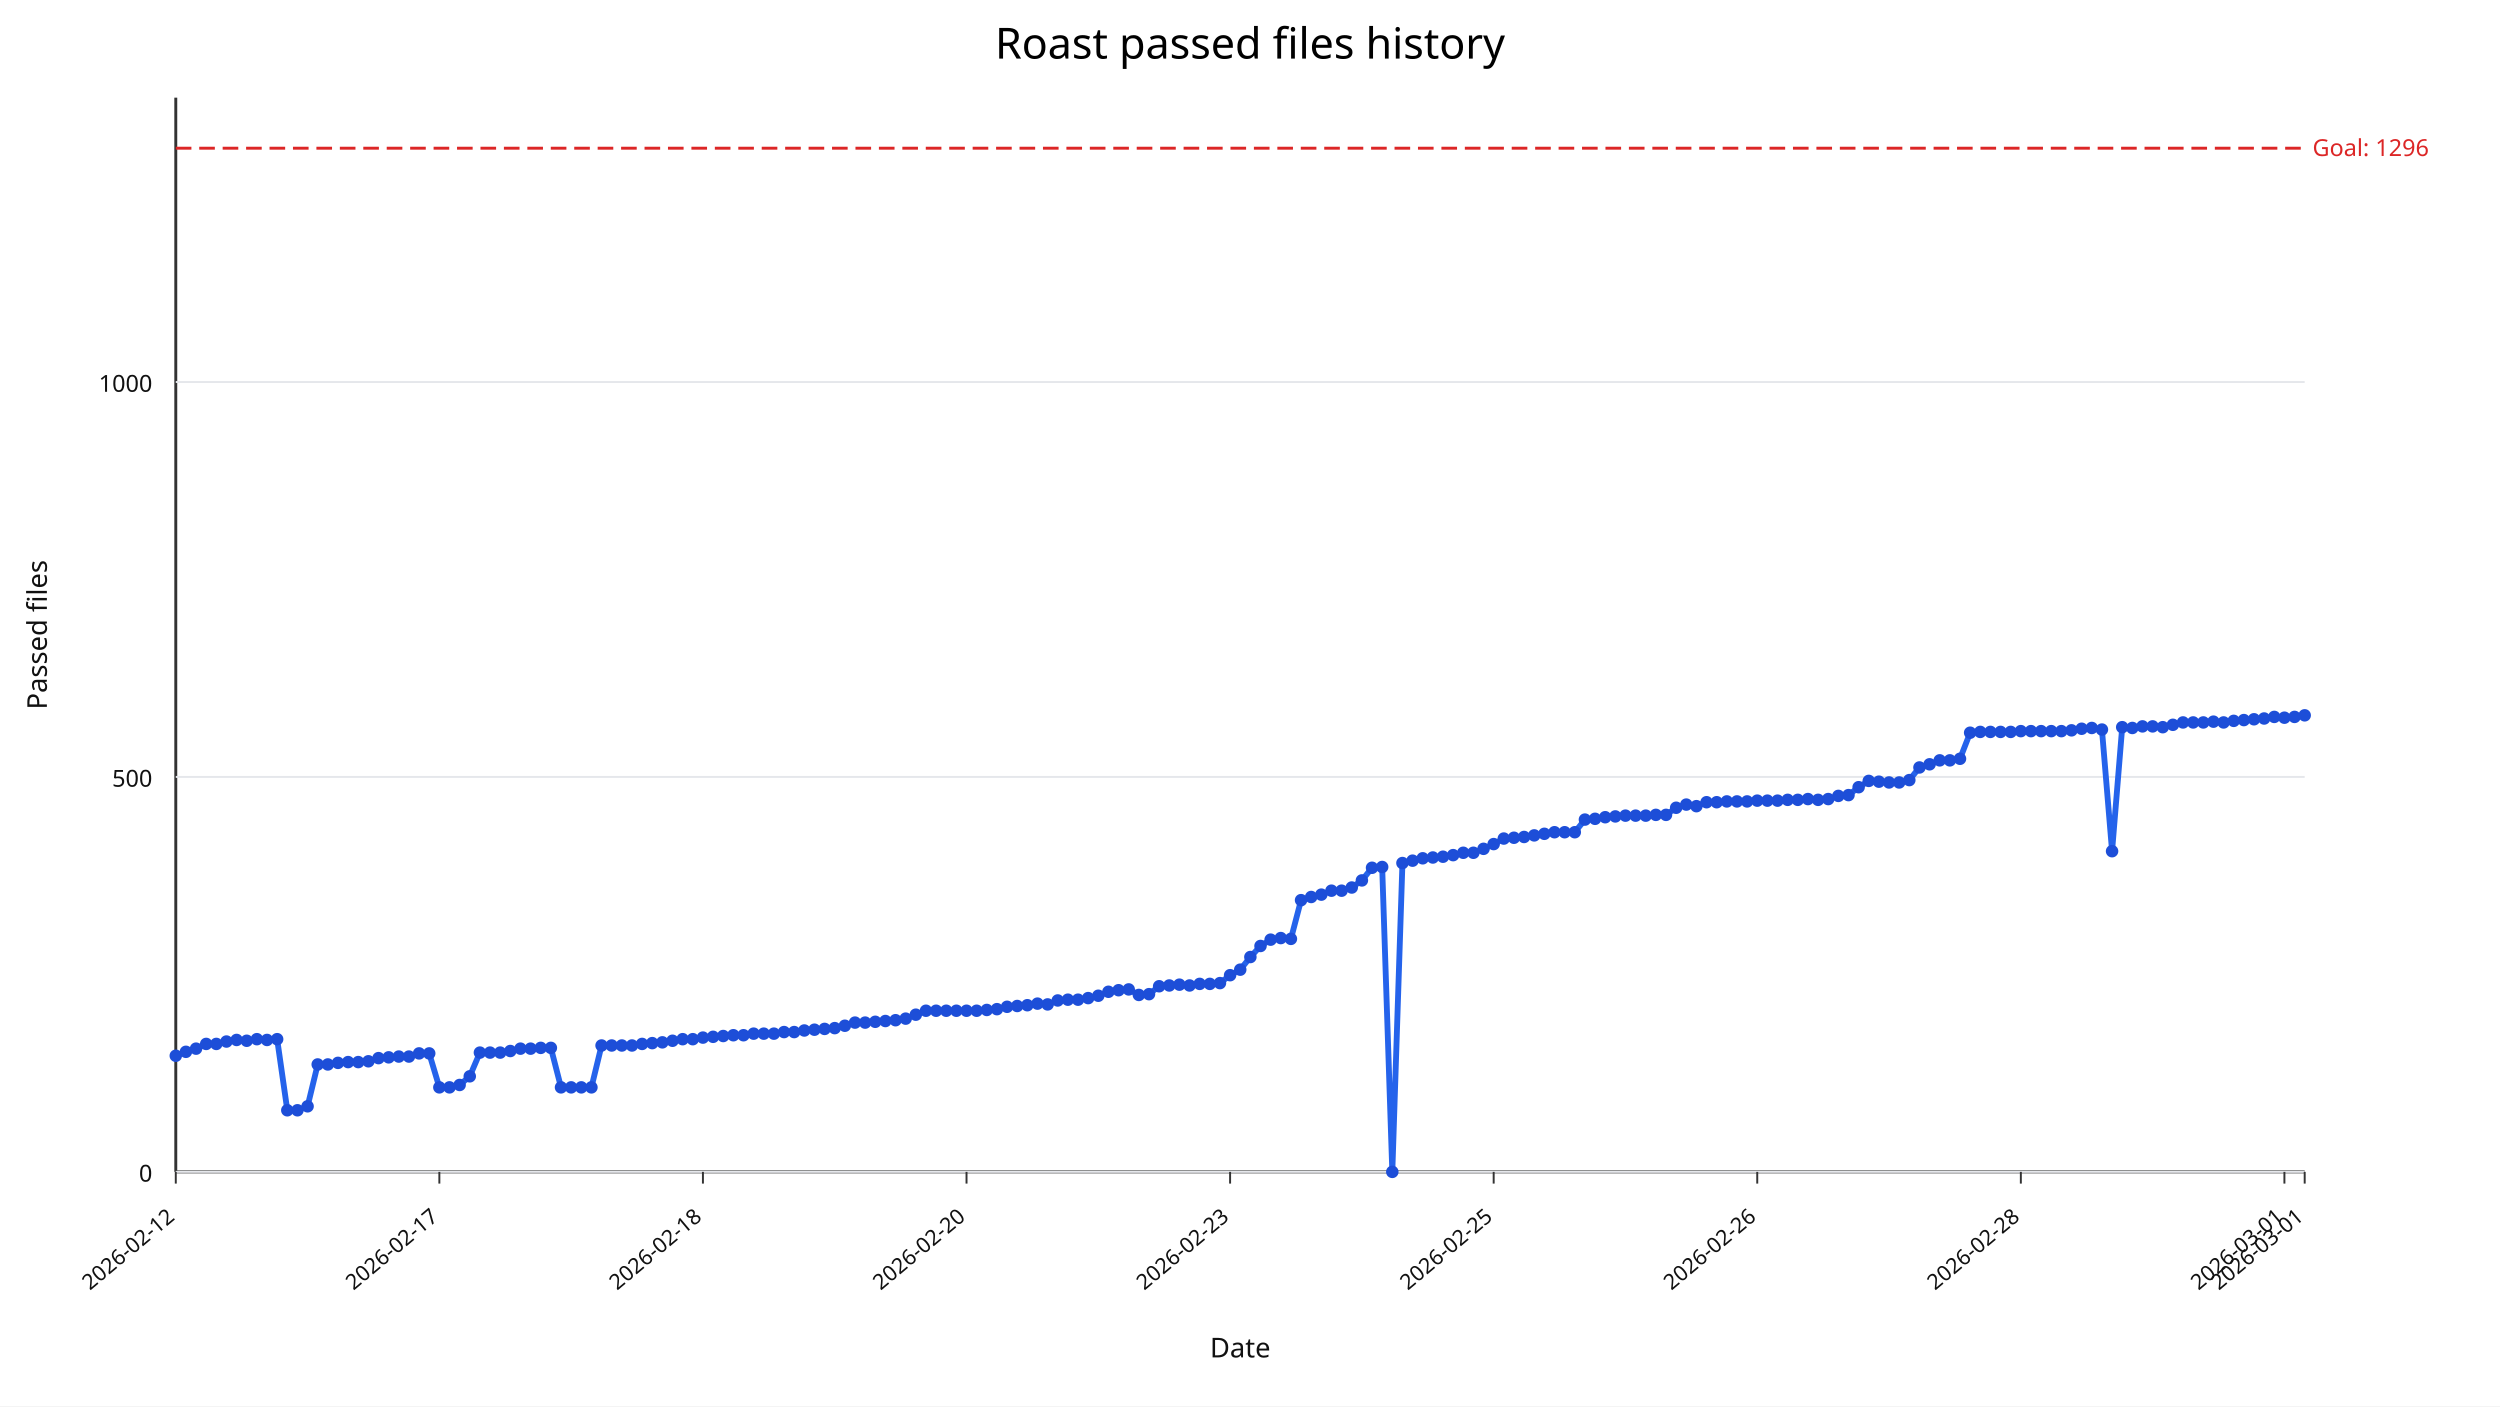
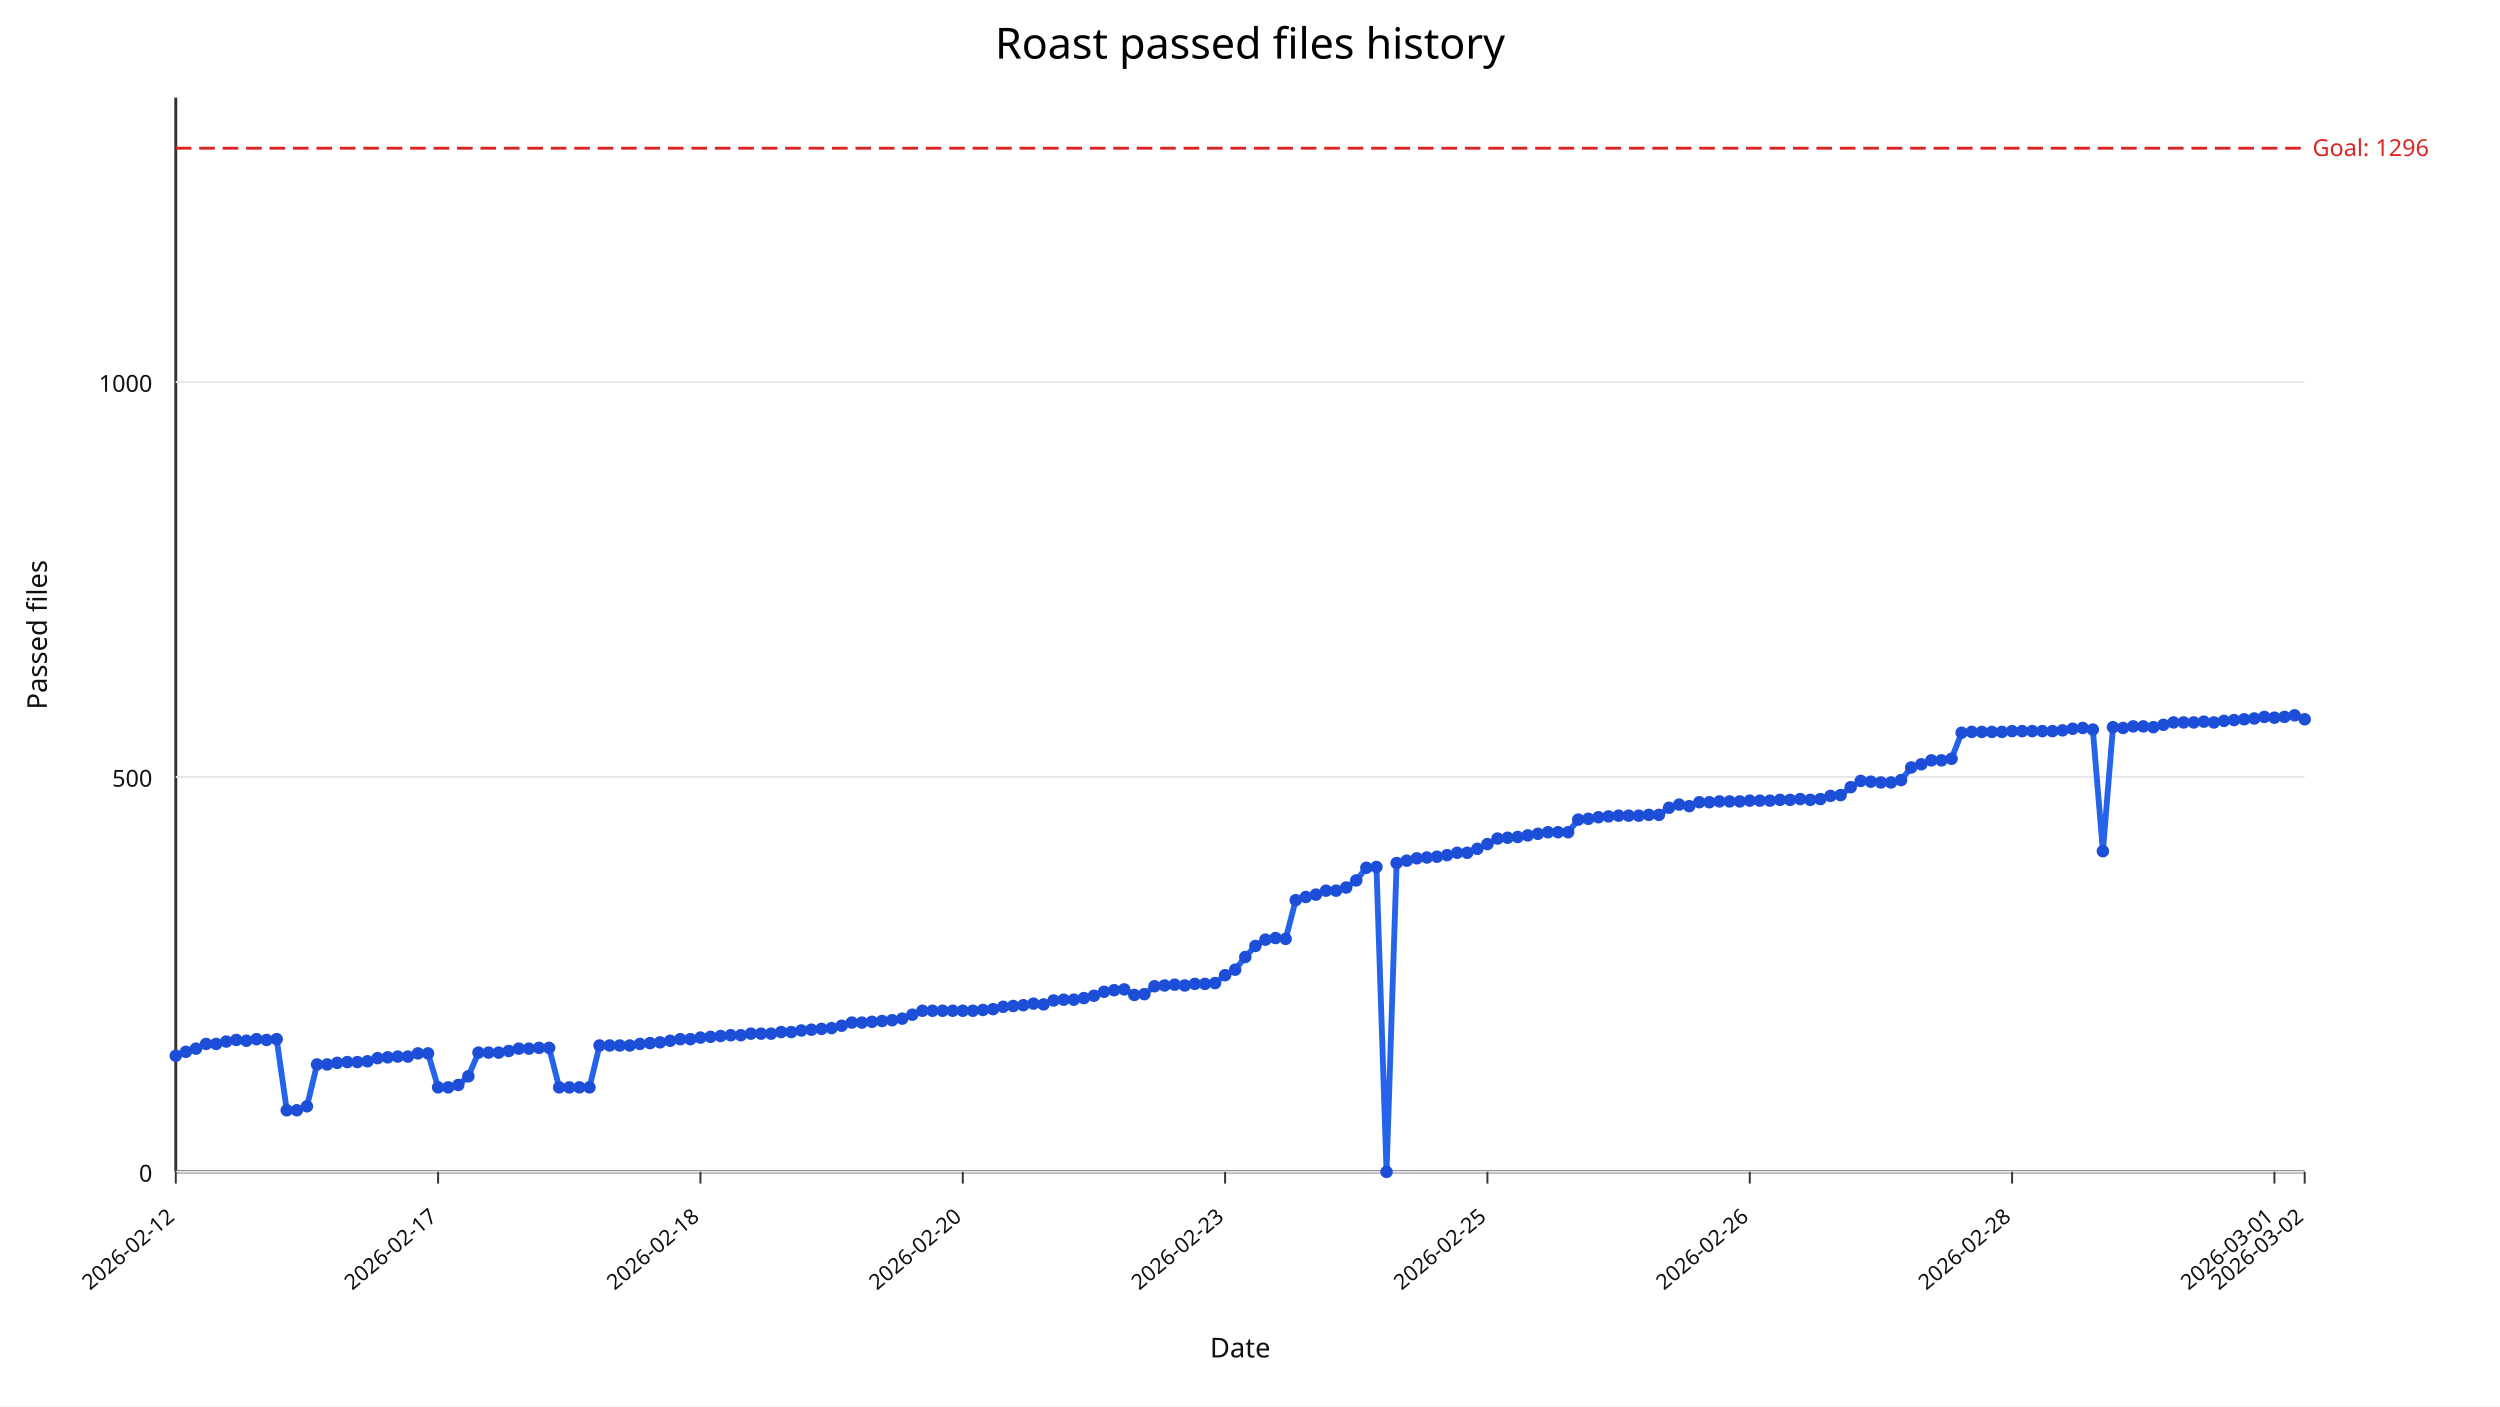
<svg xmlns="http://www.w3.org/2000/svg" width="1280" height="720" viewBox="0 0 1280 720">
  <rect width="100%" height="100%" fill="#ffffff" />
  <text x="640" y="30" text-anchor="middle" font-size="22" font-family="sans-serif">Roast passed files history</text>
  <line x1="90" y1="600" x2="1180" y2="600" stroke="#333" stroke-width="1.5" />
  <line x1="90" y1="50" x2="90" y2="600" stroke="#333" stroke-width="1.5" />
  <line x1="90" y1="600.00" x2="1180" y2="600.00" stroke="#e5e7eb" stroke-width="1" />
  <text x="78" y="605.00" text-anchor="end" font-size="12" fill="#111" font-family="sans-serif">0</text>
  <line x1="90" y1="397.79" x2="1180" y2="397.79" stroke="#e5e7eb" stroke-width="1" />
  <text x="78" y="402.79" text-anchor="end" font-size="12" fill="#111" font-family="sans-serif">500</text>
  <line x1="90" y1="195.59" x2="1180" y2="195.59" stroke="#e5e7eb" stroke-width="1" />
  <text x="78" y="200.59" text-anchor="end" font-size="12" fill="#111" font-family="sans-serif">1000</text>
  <line x1="90.00" y1="600" x2="90.00" y2="606" stroke="#333" stroke-width="1" />
  <text x="90.00" y="624" text-anchor="end" font-size="11" fill="#111" transform="rotate(-40 90.00,624)" font-family="sans-serif">2026-02-12</text>
-   <line x1="224.95" y1="600" x2="224.95" y2="606" stroke="#333" stroke-width="1" />
-   <text x="224.95" y="624" text-anchor="end" font-size="11" fill="#111" transform="rotate(-40 224.95,624)" font-family="sans-serif">2026-02-17</text>
-   <line x1="359.90" y1="600" x2="359.90" y2="606" stroke="#333" stroke-width="1" />
-   <text x="359.90" y="624" text-anchor="end" font-size="11" fill="#111" transform="rotate(-40 359.90,624)" font-family="sans-serif">2026-02-18</text>
-   <line x1="494.86" y1="600" x2="494.86" y2="606" stroke="#333" stroke-width="1" />
-   <text x="494.86" y="624" text-anchor="end" font-size="11" fill="#111" transform="rotate(-40 494.86,624)" font-family="sans-serif">2026-02-20</text>
-   <line x1="629.81" y1="600" x2="629.81" y2="606" stroke="#333" stroke-width="1" />
-   <text x="629.81" y="624" text-anchor="end" font-size="11" fill="#111" transform="rotate(-40 629.81,624)" font-family="sans-serif">2026-02-23</text>
-   <line x1="764.76" y1="600" x2="764.76" y2="606" stroke="#333" stroke-width="1" />
-   <text x="764.76" y="624" text-anchor="end" font-size="11" fill="#111" transform="rotate(-40 764.76,624)" font-family="sans-serif">2026-02-25</text>
-   <line x1="899.71" y1="600" x2="899.71" y2="606" stroke="#333" stroke-width="1" />
-   <text x="899.71" y="624" text-anchor="end" font-size="11" fill="#111" transform="rotate(-40 899.71,624)" font-family="sans-serif">2026-02-26</text>
-   <line x1="1034.67" y1="600" x2="1034.67" y2="606" stroke="#333" stroke-width="1" />
-   <text x="1034.67" y="624" text-anchor="end" font-size="11" fill="#111" transform="rotate(-40 1034.67,624)" font-family="sans-serif">2026-02-28</text>
-   <line x1="1169.62" y1="600" x2="1169.62" y2="606" stroke="#333" stroke-width="1" />
-   <text x="1169.62" y="624" text-anchor="end" font-size="11" fill="#111" transform="rotate(-40 1169.62,624)" font-family="sans-serif">2026-03-01</text>
+   <line x1="224.31" y1="600" x2="224.31" y2="606" stroke="#333" stroke-width="1" />
+   <text x="224.31" y="624" text-anchor="end" font-size="11" fill="#111" transform="rotate(-40 224.31,624)" font-family="sans-serif">2026-02-17</text>
+   <line x1="358.63" y1="600" x2="358.63" y2="606" stroke="#333" stroke-width="1" />
+   <text x="358.63" y="624" text-anchor="end" font-size="11" fill="#111" transform="rotate(-40 358.63,624)" font-family="sans-serif">2026-02-18</text>
+   <line x1="492.94" y1="600" x2="492.94" y2="606" stroke="#333" stroke-width="1" />
+   <text x="492.94" y="624" text-anchor="end" font-size="11" fill="#111" transform="rotate(-40 492.94,624)" font-family="sans-serif">2026-02-20</text>
+   <line x1="627.25" y1="600" x2="627.25" y2="606" stroke="#333" stroke-width="1" />
+   <text x="627.25" y="624" text-anchor="end" font-size="11" fill="#111" transform="rotate(-40 627.25,624)" font-family="sans-serif">2026-02-23</text>
+   <line x1="761.56" y1="600" x2="761.56" y2="606" stroke="#333" stroke-width="1" />
+   <text x="761.56" y="624" text-anchor="end" font-size="11" fill="#111" transform="rotate(-40 761.56,624)" font-family="sans-serif">2026-02-25</text>
+   <line x1="895.88" y1="600" x2="895.88" y2="606" stroke="#333" stroke-width="1" />
+   <text x="895.88" y="624" text-anchor="end" font-size="11" fill="#111" transform="rotate(-40 895.88,624)" font-family="sans-serif">2026-02-26</text>
+   <line x1="1030.19" y1="600" x2="1030.19" y2="606" stroke="#333" stroke-width="1" />
+   <text x="1030.19" y="624" text-anchor="end" font-size="11" fill="#111" transform="rotate(-40 1030.19,624)" font-family="sans-serif">2026-02-28</text>
+   <line x1="1164.50" y1="600" x2="1164.50" y2="606" stroke="#333" stroke-width="1" />
+   <text x="1164.50" y="624" text-anchor="end" font-size="11" fill="#111" transform="rotate(-40 1164.50,624)" font-family="sans-serif">2026-03-01</text>
  <line x1="1180.00" y1="600" x2="1180.00" y2="606" stroke="#333" stroke-width="1" />
-   <text x="1180.00" y="624" text-anchor="end" font-size="11" fill="#111" transform="rotate(-40 1180.00,624)" font-family="sans-serif">2026-03-01</text>
+   <text x="1180.00" y="624" text-anchor="end" font-size="11" fill="#111" transform="rotate(-40 1180.00,624)" font-family="sans-serif">2026-03-02</text>
  <line x1="90" y1="75.88" x2="1180" y2="75.88" stroke="#dc2626" stroke-width="1.5" stroke-dasharray="8,4" />
  <text x="1184" y="79.88" font-size="12" fill="#dc2626" font-family="sans-serif">Goal: 1296</text>
-   <polyline fill="none" stroke="#2563eb" stroke-width="3" points="90.00,540.55 95.19,538.53 100.38,536.91 105.57,534.49 110.76,534.49 115.95,533.27 121.14,532.46 126.33,532.87 131.52,532.06 136.71,532.46 141.90,532.06 147.10,568.46 152.29,568.46 157.48,566.43 162.67,545.00 167.86,545.00 173.05,544.19 178.24,543.79 183.43,543.79 188.62,543.38 193.81,541.76 199.00,541.36 204.19,540.96 209.38,540.96 214.57,539.34 219.76,539.34 224.95,556.73 230.14,556.73 235.33,555.51 240.52,551.07 245.71,538.93 250.90,538.93 256.10,538.93 261.29,538.12 266.48,536.91 271.67,536.91 276.86,536.51 282.05,536.51 287.24,556.73 292.43,556.73 297.62,556.73 302.81,556.73 308.00,535.29 313.19,535.29 318.38,535.29 323.57,535.29 328.76,534.49 333.95,534.08 339.14,533.68 344.33,532.87 349.52,532.06 354.71,532.06 359.90,531.25 365.10,530.85 370.29,530.44 375.48,530.04 380.67,530.04 385.86,529.23 391.05,529.23 396.24,529.23 401.43,528.42 406.62,528.42 411.81,527.61 417.00,527.21 422.19,526.80 427.38,526.40 432.57,525.18 437.76,523.57 442.95,523.57 448.14,523.16 453.33,522.76 458.52,522.35 463.71,521.54 468.90,519.52 474.10,517.50 479.29,517.50 484.48,517.50 489.67,517.50 494.86,517.50 500.05,517.50 505.24,517.10 510.43,516.69 515.62,515.48 520.81,515.07 526.00,514.67 531.19,513.86 536.38,514.26 541.57,512.24 546.76,511.84 551.95,511.84 557.14,511.03 562.33,509.82 567.52,507.79 572.71,506.99 577.90,506.58 583.10,509.41 588.29,509.01 593.48,504.96 598.67,504.56 603.86,504.15 609.05,504.56 614.24,503.75 619.43,503.75 624.62,503.35 629.81,499.30 635.00,496.47 640.19,490.00 645.38,484.34 650.57,481.10 655.76,480.29 660.95,480.70 666.14,460.88 671.33,459.26 676.52,458.05 681.71,456.03 686.90,456.03 692.10,454.41 697.29,450.77 702.48,444.30 707.67,443.90 712.86,600.00 718.05,441.88 723.24,440.66 728.43,439.45 733.62,439.04 738.81,438.64 744.00,437.83 749.19,436.62 754.38,436.62 759.57,434.60 764.76,432.17 769.95,429.34 775.14,428.93 780.33,428.53 785.52,427.72 790.71,426.91 795.90,426.10 801.10,426.10 806.29,426.10 811.48,419.63 816.67,419.23 821.86,418.42 827.05,418.01 832.24,417.61 837.43,417.61 842.62,417.61 847.81,417.21 853.00,417.21 858.19,413.57 863.38,411.95 868.57,412.76 873.76,410.74 878.95,410.74 884.14,410.33 889.33,410.33 894.52,410.33 899.71,409.93 904.90,409.93 910.10,409.93 915.29,409.52 920.48,409.52 925.67,409.12 930.86,409.52 936.05,409.12 941.24,407.50 946.43,407.10 951.62,403.05 956.81,399.82 962.00,400.22 967.19,400.62 972.38,400.62 977.57,399.41 982.76,392.94 987.95,391.32 993.14,389.30 998.33,389.30 1003.52,388.49 1008.71,375.15 1013.90,374.74 1019.10,374.74 1024.29,374.74 1029.48,374.74 1034.67,374.34 1039.86,374.34 1045.05,374.34 1050.24,374.34 1055.43,374.34 1060.62,373.93 1065.81,373.12 1071.00,372.72 1076.19,373.53 1081.38,435.81 1086.57,372.32 1091.76,372.72 1096.95,371.91 1102.14,371.91 1107.33,372.32 1112.52,371.10 1117.71,369.89 1122.90,369.89 1128.10,369.89 1133.29,369.49 1138.48,369.89 1143.67,369.08 1148.86,368.68 1154.05,368.27 1159.24,367.87 1164.43,367.06 1169.62,367.46 1174.81,367.06 1180.00,366.25" />
+   <polyline fill="none" stroke="#2563eb" stroke-width="3" points="90.00,540.55 95.17,538.53 100.33,536.91 105.50,534.49 110.66,534.49 115.83,533.27 121.00,532.46 126.16,532.87 131.33,532.06 136.49,532.46 141.66,532.06 146.82,568.46 151.99,568.46 157.16,566.43 162.32,545.00 167.49,545.00 172.65,544.19 177.82,543.79 182.99,543.79 188.15,543.38 193.32,541.76 198.48,541.36 203.65,540.96 208.82,540.96 213.98,539.34 219.15,539.34 224.31,556.73 229.48,556.73 234.64,555.51 239.81,551.07 244.98,538.93 250.14,538.93 255.31,538.93 260.47,538.12 265.64,536.91 270.81,536.91 275.97,536.51 281.14,536.51 286.30,556.73 291.47,556.73 296.64,556.73 301.80,556.73 306.97,535.29 312.13,535.29 317.30,535.29 322.46,535.29 327.63,534.49 332.80,534.08 337.96,533.68 343.13,532.87 348.29,532.06 353.46,532.06 358.63,531.25 363.79,530.85 368.96,530.44 374.12,530.04 379.29,530.04 384.45,529.23 389.62,529.23 394.79,529.23 399.95,528.42 405.12,528.42 410.28,527.61 415.45,527.21 420.62,526.80 425.78,526.40 430.95,525.18 436.11,523.57 441.28,523.57 446.45,523.16 451.61,522.76 456.78,522.35 461.94,521.54 467.11,519.52 472.27,517.50 477.44,517.50 482.61,517.50 487.77,517.50 492.94,517.50 498.10,517.50 503.27,517.10 508.44,516.69 513.60,515.48 518.77,515.07 523.93,514.67 529.10,513.86 534.27,514.26 539.43,512.24 544.60,511.84 549.76,511.84 554.93,511.03 560.09,509.82 565.26,507.79 570.43,506.99 575.59,506.58 580.76,509.41 585.92,509.01 591.09,504.96 596.26,504.56 601.42,504.15 606.59,504.56 611.75,503.75 616.92,503.75 622.09,503.35 627.25,499.30 632.42,496.47 637.58,490.00 642.75,484.34 647.91,481.10 653.08,480.29 658.25,480.70 663.41,460.88 668.58,459.26 673.74,458.05 678.91,456.03 684.08,456.03 689.24,454.41 694.41,450.77 699.57,444.30 704.74,443.90 709.91,600.00 715.07,441.88 720.24,440.66 725.40,439.45 730.57,439.04 735.73,438.64 740.90,437.83 746.07,436.62 751.23,436.62 756.40,434.60 761.56,432.17 766.73,429.34 771.90,428.93 777.06,428.53 782.23,427.72 787.39,426.91 792.56,426.10 797.73,426.10 802.89,426.10 808.06,419.63 813.22,419.23 818.39,418.42 823.55,418.01 828.72,417.61 833.89,417.61 839.05,417.61 844.22,417.21 849.38,417.21 854.55,413.57 859.72,411.95 864.88,412.76 870.05,410.74 875.21,410.74 880.38,410.33 885.55,410.33 890.71,410.33 895.88,409.93 901.04,409.93 906.21,409.93 911.37,409.52 916.54,409.52 921.71,409.12 926.87,409.52 932.04,409.12 937.20,407.50 942.37,407.10 947.54,403.05 952.70,399.82 957.87,400.22 963.03,400.62 968.20,400.62 973.36,399.41 978.53,392.94 983.70,391.32 988.86,389.30 994.03,389.30 999.19,388.49 1004.36,375.15 1009.53,374.74 1014.69,374.74 1019.86,374.74 1025.02,374.74 1030.19,374.34 1035.36,374.34 1040.52,374.34 1045.69,374.34 1050.85,374.34 1056.02,373.93 1061.18,373.12 1066.35,372.72 1071.52,373.53 1076.68,435.81 1081.85,372.32 1087.01,372.72 1092.18,371.91 1097.35,371.91 1102.51,372.32 1107.68,371.10 1112.84,369.89 1118.01,369.89 1123.18,369.89 1128.34,369.49 1133.51,369.89 1138.67,369.08 1143.84,368.68 1149.00,368.27 1154.17,367.87 1159.34,367.06 1164.50,367.46 1169.67,367.06 1174.83,366.25 1180.00,368.27" />
  <circle cx="90.00" cy="540.55" r="3.2" fill="#1d4ed8" />
-   <circle cx="95.19" cy="538.53" r="3.2" fill="#1d4ed8" />
-   <circle cx="100.38" cy="536.91" r="3.2" fill="#1d4ed8" />
-   <circle cx="105.57" cy="534.49" r="3.2" fill="#1d4ed8" />
-   <circle cx="110.76" cy="534.49" r="3.2" fill="#1d4ed8" />
-   <circle cx="115.95" cy="533.27" r="3.2" fill="#1d4ed8" />
-   <circle cx="121.14" cy="532.46" r="3.2" fill="#1d4ed8" />
-   <circle cx="126.33" cy="532.87" r="3.2" fill="#1d4ed8" />
-   <circle cx="131.52" cy="532.06" r="3.2" fill="#1d4ed8" />
-   <circle cx="136.71" cy="532.46" r="3.2" fill="#1d4ed8" />
-   <circle cx="141.90" cy="532.06" r="3.2" fill="#1d4ed8" />
-   <circle cx="147.10" cy="568.46" r="3.2" fill="#1d4ed8" />
-   <circle cx="152.29" cy="568.46" r="3.2" fill="#1d4ed8" />
-   <circle cx="157.48" cy="566.43" r="3.2" fill="#1d4ed8" />
-   <circle cx="162.67" cy="545.00" r="3.2" fill="#1d4ed8" />
-   <circle cx="167.86" cy="545.00" r="3.2" fill="#1d4ed8" />
-   <circle cx="173.05" cy="544.19" r="3.2" fill="#1d4ed8" />
-   <circle cx="178.24" cy="543.79" r="3.2" fill="#1d4ed8" />
-   <circle cx="183.43" cy="543.79" r="3.2" fill="#1d4ed8" />
-   <circle cx="188.62" cy="543.38" r="3.2" fill="#1d4ed8" />
-   <circle cx="193.81" cy="541.76" r="3.2" fill="#1d4ed8" />
-   <circle cx="199.00" cy="541.36" r="3.2" fill="#1d4ed8" />
-   <circle cx="204.19" cy="540.96" r="3.2" fill="#1d4ed8" />
-   <circle cx="209.38" cy="540.96" r="3.2" fill="#1d4ed8" />
-   <circle cx="214.57" cy="539.34" r="3.2" fill="#1d4ed8" />
-   <circle cx="219.76" cy="539.34" r="3.2" fill="#1d4ed8" />
-   <circle cx="224.95" cy="556.73" r="3.2" fill="#1d4ed8" />
-   <circle cx="230.14" cy="556.73" r="3.2" fill="#1d4ed8" />
-   <circle cx="235.33" cy="555.51" r="3.2" fill="#1d4ed8" />
-   <circle cx="240.52" cy="551.07" r="3.2" fill="#1d4ed8" />
-   <circle cx="245.71" cy="538.93" r="3.2" fill="#1d4ed8" />
-   <circle cx="250.90" cy="538.93" r="3.2" fill="#1d4ed8" />
-   <circle cx="256.10" cy="538.93" r="3.2" fill="#1d4ed8" />
-   <circle cx="261.29" cy="538.12" r="3.2" fill="#1d4ed8" />
-   <circle cx="266.48" cy="536.91" r="3.2" fill="#1d4ed8" />
-   <circle cx="271.67" cy="536.91" r="3.2" fill="#1d4ed8" />
-   <circle cx="276.86" cy="536.51" r="3.2" fill="#1d4ed8" />
-   <circle cx="282.05" cy="536.51" r="3.2" fill="#1d4ed8" />
-   <circle cx="287.24" cy="556.73" r="3.2" fill="#1d4ed8" />
-   <circle cx="292.43" cy="556.73" r="3.2" fill="#1d4ed8" />
-   <circle cx="297.62" cy="556.73" r="3.2" fill="#1d4ed8" />
-   <circle cx="302.81" cy="556.73" r="3.2" fill="#1d4ed8" />
-   <circle cx="308.00" cy="535.29" r="3.2" fill="#1d4ed8" />
-   <circle cx="313.19" cy="535.29" r="3.2" fill="#1d4ed8" />
-   <circle cx="318.38" cy="535.29" r="3.2" fill="#1d4ed8" />
-   <circle cx="323.57" cy="535.29" r="3.2" fill="#1d4ed8" />
-   <circle cx="328.76" cy="534.49" r="3.2" fill="#1d4ed8" />
-   <circle cx="333.95" cy="534.08" r="3.2" fill="#1d4ed8" />
-   <circle cx="339.14" cy="533.68" r="3.2" fill="#1d4ed8" />
-   <circle cx="344.33" cy="532.87" r="3.2" fill="#1d4ed8" />
-   <circle cx="349.52" cy="532.06" r="3.2" fill="#1d4ed8" />
-   <circle cx="354.71" cy="532.06" r="3.2" fill="#1d4ed8" />
-   <circle cx="359.90" cy="531.25" r="3.2" fill="#1d4ed8" />
-   <circle cx="365.10" cy="530.85" r="3.2" fill="#1d4ed8" />
-   <circle cx="370.29" cy="530.44" r="3.2" fill="#1d4ed8" />
-   <circle cx="375.48" cy="530.04" r="3.2" fill="#1d4ed8" />
-   <circle cx="380.67" cy="530.04" r="3.2" fill="#1d4ed8" />
-   <circle cx="385.86" cy="529.23" r="3.2" fill="#1d4ed8" />
-   <circle cx="391.05" cy="529.23" r="3.2" fill="#1d4ed8" />
-   <circle cx="396.24" cy="529.23" r="3.2" fill="#1d4ed8" />
-   <circle cx="401.43" cy="528.42" r="3.2" fill="#1d4ed8" />
-   <circle cx="406.62" cy="528.42" r="3.2" fill="#1d4ed8" />
-   <circle cx="411.81" cy="527.61" r="3.2" fill="#1d4ed8" />
-   <circle cx="417.00" cy="527.21" r="3.2" fill="#1d4ed8" />
-   <circle cx="422.19" cy="526.80" r="3.2" fill="#1d4ed8" />
-   <circle cx="427.38" cy="526.40" r="3.2" fill="#1d4ed8" />
-   <circle cx="432.57" cy="525.18" r="3.2" fill="#1d4ed8" />
-   <circle cx="437.76" cy="523.57" r="3.2" fill="#1d4ed8" />
-   <circle cx="442.95" cy="523.57" r="3.2" fill="#1d4ed8" />
-   <circle cx="448.14" cy="523.16" r="3.2" fill="#1d4ed8" />
-   <circle cx="453.33" cy="522.76" r="3.2" fill="#1d4ed8" />
-   <circle cx="458.52" cy="522.35" r="3.2" fill="#1d4ed8" />
-   <circle cx="463.71" cy="521.54" r="3.2" fill="#1d4ed8" />
-   <circle cx="468.90" cy="519.52" r="3.2" fill="#1d4ed8" />
-   <circle cx="474.10" cy="517.50" r="3.2" fill="#1d4ed8" />
-   <circle cx="479.29" cy="517.50" r="3.2" fill="#1d4ed8" />
-   <circle cx="484.48" cy="517.50" r="3.2" fill="#1d4ed8" />
-   <circle cx="489.67" cy="517.50" r="3.2" fill="#1d4ed8" />
-   <circle cx="494.86" cy="517.50" r="3.2" fill="#1d4ed8" />
-   <circle cx="500.05" cy="517.50" r="3.2" fill="#1d4ed8" />
-   <circle cx="505.24" cy="517.10" r="3.2" fill="#1d4ed8" />
-   <circle cx="510.43" cy="516.69" r="3.2" fill="#1d4ed8" />
-   <circle cx="515.62" cy="515.48" r="3.2" fill="#1d4ed8" />
-   <circle cx="520.81" cy="515.07" r="3.2" fill="#1d4ed8" />
-   <circle cx="526.00" cy="514.67" r="3.2" fill="#1d4ed8" />
-   <circle cx="531.19" cy="513.86" r="3.2" fill="#1d4ed8" />
-   <circle cx="536.38" cy="514.26" r="3.2" fill="#1d4ed8" />
-   <circle cx="541.57" cy="512.24" r="3.2" fill="#1d4ed8" />
-   <circle cx="546.76" cy="511.84" r="3.2" fill="#1d4ed8" />
-   <circle cx="551.95" cy="511.84" r="3.2" fill="#1d4ed8" />
-   <circle cx="557.14" cy="511.03" r="3.2" fill="#1d4ed8" />
-   <circle cx="562.33" cy="509.82" r="3.2" fill="#1d4ed8" />
-   <circle cx="567.52" cy="507.79" r="3.2" fill="#1d4ed8" />
-   <circle cx="572.71" cy="506.99" r="3.2" fill="#1d4ed8" />
-   <circle cx="577.90" cy="506.58" r="3.2" fill="#1d4ed8" />
-   <circle cx="583.10" cy="509.41" r="3.2" fill="#1d4ed8" />
-   <circle cx="588.29" cy="509.01" r="3.2" fill="#1d4ed8" />
-   <circle cx="593.48" cy="504.96" r="3.2" fill="#1d4ed8" />
-   <circle cx="598.67" cy="504.56" r="3.2" fill="#1d4ed8" />
-   <circle cx="603.86" cy="504.15" r="3.2" fill="#1d4ed8" />
-   <circle cx="609.05" cy="504.56" r="3.2" fill="#1d4ed8" />
-   <circle cx="614.24" cy="503.75" r="3.2" fill="#1d4ed8" />
-   <circle cx="619.43" cy="503.75" r="3.2" fill="#1d4ed8" />
-   <circle cx="624.62" cy="503.35" r="3.2" fill="#1d4ed8" />
-   <circle cx="629.81" cy="499.30" r="3.2" fill="#1d4ed8" />
-   <circle cx="635.00" cy="496.47" r="3.2" fill="#1d4ed8" />
-   <circle cx="640.19" cy="490.00" r="3.2" fill="#1d4ed8" />
-   <circle cx="645.38" cy="484.34" r="3.2" fill="#1d4ed8" />
-   <circle cx="650.57" cy="481.10" r="3.2" fill="#1d4ed8" />
-   <circle cx="655.76" cy="480.29" r="3.2" fill="#1d4ed8" />
-   <circle cx="660.95" cy="480.70" r="3.2" fill="#1d4ed8" />
-   <circle cx="666.14" cy="460.88" r="3.2" fill="#1d4ed8" />
-   <circle cx="671.33" cy="459.26" r="3.2" fill="#1d4ed8" />
-   <circle cx="676.52" cy="458.05" r="3.2" fill="#1d4ed8" />
-   <circle cx="681.71" cy="456.03" r="3.2" fill="#1d4ed8" />
-   <circle cx="686.90" cy="456.03" r="3.2" fill="#1d4ed8" />
-   <circle cx="692.10" cy="454.41" r="3.2" fill="#1d4ed8" />
-   <circle cx="697.29" cy="450.77" r="3.2" fill="#1d4ed8" />
-   <circle cx="702.48" cy="444.30" r="3.2" fill="#1d4ed8" />
-   <circle cx="707.67" cy="443.90" r="3.2" fill="#1d4ed8" />
-   <circle cx="712.86" cy="600.00" r="3.2" fill="#1d4ed8" />
-   <circle cx="718.05" cy="441.88" r="3.2" fill="#1d4ed8" />
-   <circle cx="723.24" cy="440.66" r="3.2" fill="#1d4ed8" />
-   <circle cx="728.43" cy="439.45" r="3.2" fill="#1d4ed8" />
-   <circle cx="733.62" cy="439.04" r="3.2" fill="#1d4ed8" />
-   <circle cx="738.81" cy="438.64" r="3.2" fill="#1d4ed8" />
-   <circle cx="744.00" cy="437.83" r="3.2" fill="#1d4ed8" />
-   <circle cx="749.19" cy="436.62" r="3.2" fill="#1d4ed8" />
-   <circle cx="754.38" cy="436.62" r="3.2" fill="#1d4ed8" />
-   <circle cx="759.57" cy="434.60" r="3.2" fill="#1d4ed8" />
-   <circle cx="764.76" cy="432.17" r="3.2" fill="#1d4ed8" />
-   <circle cx="769.95" cy="429.34" r="3.2" fill="#1d4ed8" />
-   <circle cx="775.14" cy="428.93" r="3.2" fill="#1d4ed8" />
-   <circle cx="780.33" cy="428.53" r="3.2" fill="#1d4ed8" />
-   <circle cx="785.52" cy="427.72" r="3.2" fill="#1d4ed8" />
-   <circle cx="790.71" cy="426.91" r="3.2" fill="#1d4ed8" />
-   <circle cx="795.90" cy="426.10" r="3.2" fill="#1d4ed8" />
-   <circle cx="801.10" cy="426.10" r="3.2" fill="#1d4ed8" />
-   <circle cx="806.29" cy="426.10" r="3.2" fill="#1d4ed8" />
-   <circle cx="811.48" cy="419.63" r="3.2" fill="#1d4ed8" />
-   <circle cx="816.67" cy="419.23" r="3.2" fill="#1d4ed8" />
-   <circle cx="821.86" cy="418.42" r="3.2" fill="#1d4ed8" />
-   <circle cx="827.05" cy="418.01" r="3.2" fill="#1d4ed8" />
-   <circle cx="832.24" cy="417.61" r="3.2" fill="#1d4ed8" />
-   <circle cx="837.43" cy="417.61" r="3.2" fill="#1d4ed8" />
-   <circle cx="842.62" cy="417.61" r="3.2" fill="#1d4ed8" />
-   <circle cx="847.81" cy="417.21" r="3.2" fill="#1d4ed8" />
-   <circle cx="853.00" cy="417.21" r="3.2" fill="#1d4ed8" />
-   <circle cx="858.19" cy="413.57" r="3.2" fill="#1d4ed8" />
-   <circle cx="863.38" cy="411.95" r="3.2" fill="#1d4ed8" />
-   <circle cx="868.57" cy="412.76" r="3.2" fill="#1d4ed8" />
-   <circle cx="873.76" cy="410.74" r="3.2" fill="#1d4ed8" />
-   <circle cx="878.95" cy="410.74" r="3.2" fill="#1d4ed8" />
-   <circle cx="884.14" cy="410.33" r="3.2" fill="#1d4ed8" />
-   <circle cx="889.33" cy="410.33" r="3.2" fill="#1d4ed8" />
-   <circle cx="894.52" cy="410.33" r="3.2" fill="#1d4ed8" />
-   <circle cx="899.71" cy="409.93" r="3.2" fill="#1d4ed8" />
-   <circle cx="904.90" cy="409.93" r="3.2" fill="#1d4ed8" />
-   <circle cx="910.10" cy="409.93" r="3.2" fill="#1d4ed8" />
-   <circle cx="915.29" cy="409.52" r="3.2" fill="#1d4ed8" />
-   <circle cx="920.48" cy="409.52" r="3.2" fill="#1d4ed8" />
-   <circle cx="925.67" cy="409.12" r="3.2" fill="#1d4ed8" />
-   <circle cx="930.86" cy="409.52" r="3.2" fill="#1d4ed8" />
-   <circle cx="936.05" cy="409.12" r="3.2" fill="#1d4ed8" />
-   <circle cx="941.24" cy="407.50" r="3.2" fill="#1d4ed8" />
-   <circle cx="946.43" cy="407.10" r="3.2" fill="#1d4ed8" />
-   <circle cx="951.62" cy="403.05" r="3.2" fill="#1d4ed8" />
-   <circle cx="956.81" cy="399.82" r="3.2" fill="#1d4ed8" />
-   <circle cx="962.00" cy="400.22" r="3.2" fill="#1d4ed8" />
-   <circle cx="967.19" cy="400.62" r="3.2" fill="#1d4ed8" />
-   <circle cx="972.38" cy="400.62" r="3.2" fill="#1d4ed8" />
-   <circle cx="977.57" cy="399.41" r="3.2" fill="#1d4ed8" />
-   <circle cx="982.76" cy="392.94" r="3.2" fill="#1d4ed8" />
-   <circle cx="987.95" cy="391.32" r="3.2" fill="#1d4ed8" />
-   <circle cx="993.14" cy="389.30" r="3.2" fill="#1d4ed8" />
-   <circle cx="998.33" cy="389.30" r="3.2" fill="#1d4ed8" />
-   <circle cx="1003.52" cy="388.49" r="3.2" fill="#1d4ed8" />
-   <circle cx="1008.71" cy="375.15" r="3.2" fill="#1d4ed8" />
-   <circle cx="1013.90" cy="374.74" r="3.2" fill="#1d4ed8" />
-   <circle cx="1019.10" cy="374.74" r="3.2" fill="#1d4ed8" />
-   <circle cx="1024.29" cy="374.74" r="3.2" fill="#1d4ed8" />
-   <circle cx="1029.48" cy="374.74" r="3.2" fill="#1d4ed8" />
-   <circle cx="1034.67" cy="374.34" r="3.2" fill="#1d4ed8" />
-   <circle cx="1039.86" cy="374.34" r="3.2" fill="#1d4ed8" />
-   <circle cx="1045.05" cy="374.34" r="3.2" fill="#1d4ed8" />
-   <circle cx="1050.24" cy="374.34" r="3.2" fill="#1d4ed8" />
-   <circle cx="1055.43" cy="374.34" r="3.2" fill="#1d4ed8" />
-   <circle cx="1060.62" cy="373.93" r="3.2" fill="#1d4ed8" />
-   <circle cx="1065.81" cy="373.12" r="3.2" fill="#1d4ed8" />
-   <circle cx="1071.00" cy="372.72" r="3.2" fill="#1d4ed8" />
-   <circle cx="1076.19" cy="373.53" r="3.2" fill="#1d4ed8" />
-   <circle cx="1081.38" cy="435.81" r="3.2" fill="#1d4ed8" />
-   <circle cx="1086.57" cy="372.32" r="3.2" fill="#1d4ed8" />
-   <circle cx="1091.76" cy="372.72" r="3.2" fill="#1d4ed8" />
-   <circle cx="1096.95" cy="371.91" r="3.2" fill="#1d4ed8" />
-   <circle cx="1102.14" cy="371.91" r="3.2" fill="#1d4ed8" />
-   <circle cx="1107.33" cy="372.32" r="3.2" fill="#1d4ed8" />
-   <circle cx="1112.52" cy="371.10" r="3.2" fill="#1d4ed8" />
-   <circle cx="1117.71" cy="369.89" r="3.2" fill="#1d4ed8" />
-   <circle cx="1122.90" cy="369.89" r="3.2" fill="#1d4ed8" />
-   <circle cx="1128.10" cy="369.89" r="3.2" fill="#1d4ed8" />
-   <circle cx="1133.29" cy="369.49" r="3.2" fill="#1d4ed8" />
-   <circle cx="1138.48" cy="369.89" r="3.2" fill="#1d4ed8" />
-   <circle cx="1143.67" cy="369.08" r="3.2" fill="#1d4ed8" />
-   <circle cx="1148.86" cy="368.68" r="3.2" fill="#1d4ed8" />
-   <circle cx="1154.05" cy="368.27" r="3.2" fill="#1d4ed8" />
-   <circle cx="1159.24" cy="367.87" r="3.2" fill="#1d4ed8" />
-   <circle cx="1164.43" cy="367.06" r="3.2" fill="#1d4ed8" />
-   <circle cx="1169.62" cy="367.46" r="3.2" fill="#1d4ed8" />
-   <circle cx="1174.81" cy="367.06" r="3.2" fill="#1d4ed8" />
-   <circle cx="1180.00" cy="366.25" r="3.2" fill="#1d4ed8" />
+   <circle cx="95.17" cy="538.53" r="3.2" fill="#1d4ed8" />
+   <circle cx="100.33" cy="536.91" r="3.2" fill="#1d4ed8" />
+   <circle cx="105.50" cy="534.49" r="3.2" fill="#1d4ed8" />
+   <circle cx="110.66" cy="534.49" r="3.2" fill="#1d4ed8" />
+   <circle cx="115.83" cy="533.27" r="3.2" fill="#1d4ed8" />
+   <circle cx="121.00" cy="532.46" r="3.2" fill="#1d4ed8" />
+   <circle cx="126.16" cy="532.87" r="3.2" fill="#1d4ed8" />
+   <circle cx="131.33" cy="532.06" r="3.2" fill="#1d4ed8" />
+   <circle cx="136.49" cy="532.46" r="3.2" fill="#1d4ed8" />
+   <circle cx="141.66" cy="532.06" r="3.2" fill="#1d4ed8" />
+   <circle cx="146.82" cy="568.46" r="3.2" fill="#1d4ed8" />
+   <circle cx="151.99" cy="568.46" r="3.2" fill="#1d4ed8" />
+   <circle cx="157.16" cy="566.43" r="3.2" fill="#1d4ed8" />
+   <circle cx="162.32" cy="545.00" r="3.2" fill="#1d4ed8" />
+   <circle cx="167.49" cy="545.00" r="3.2" fill="#1d4ed8" />
+   <circle cx="172.65" cy="544.19" r="3.2" fill="#1d4ed8" />
+   <circle cx="177.82" cy="543.79" r="3.2" fill="#1d4ed8" />
+   <circle cx="182.99" cy="543.79" r="3.2" fill="#1d4ed8" />
+   <circle cx="188.15" cy="543.38" r="3.2" fill="#1d4ed8" />
+   <circle cx="193.32" cy="541.76" r="3.2" fill="#1d4ed8" />
+   <circle cx="198.48" cy="541.36" r="3.2" fill="#1d4ed8" />
+   <circle cx="203.65" cy="540.96" r="3.2" fill="#1d4ed8" />
+   <circle cx="208.82" cy="540.96" r="3.2" fill="#1d4ed8" />
+   <circle cx="213.98" cy="539.34" r="3.2" fill="#1d4ed8" />
+   <circle cx="219.15" cy="539.34" r="3.2" fill="#1d4ed8" />
+   <circle cx="224.31" cy="556.73" r="3.2" fill="#1d4ed8" />
+   <circle cx="229.48" cy="556.73" r="3.2" fill="#1d4ed8" />
+   <circle cx="234.64" cy="555.51" r="3.2" fill="#1d4ed8" />
+   <circle cx="239.81" cy="551.07" r="3.2" fill="#1d4ed8" />
+   <circle cx="244.98" cy="538.93" r="3.2" fill="#1d4ed8" />
+   <circle cx="250.14" cy="538.93" r="3.2" fill="#1d4ed8" />
+   <circle cx="255.31" cy="538.93" r="3.2" fill="#1d4ed8" />
+   <circle cx="260.47" cy="538.12" r="3.2" fill="#1d4ed8" />
+   <circle cx="265.64" cy="536.91" r="3.2" fill="#1d4ed8" />
+   <circle cx="270.81" cy="536.91" r="3.2" fill="#1d4ed8" />
+   <circle cx="275.97" cy="536.51" r="3.2" fill="#1d4ed8" />
+   <circle cx="281.14" cy="536.51" r="3.2" fill="#1d4ed8" />
+   <circle cx="286.30" cy="556.73" r="3.2" fill="#1d4ed8" />
+   <circle cx="291.47" cy="556.73" r="3.2" fill="#1d4ed8" />
+   <circle cx="296.64" cy="556.73" r="3.2" fill="#1d4ed8" />
+   <circle cx="301.80" cy="556.73" r="3.2" fill="#1d4ed8" />
+   <circle cx="306.97" cy="535.29" r="3.2" fill="#1d4ed8" />
+   <circle cx="312.13" cy="535.29" r="3.2" fill="#1d4ed8" />
+   <circle cx="317.30" cy="535.29" r="3.2" fill="#1d4ed8" />
+   <circle cx="322.46" cy="535.29" r="3.2" fill="#1d4ed8" />
+   <circle cx="327.63" cy="534.49" r="3.2" fill="#1d4ed8" />
+   <circle cx="332.80" cy="534.08" r="3.2" fill="#1d4ed8" />
+   <circle cx="337.96" cy="533.68" r="3.2" fill="#1d4ed8" />
+   <circle cx="343.13" cy="532.87" r="3.2" fill="#1d4ed8" />
+   <circle cx="348.29" cy="532.06" r="3.2" fill="#1d4ed8" />
+   <circle cx="353.46" cy="532.06" r="3.2" fill="#1d4ed8" />
+   <circle cx="358.63" cy="531.25" r="3.2" fill="#1d4ed8" />
+   <circle cx="363.79" cy="530.85" r="3.2" fill="#1d4ed8" />
+   <circle cx="368.96" cy="530.44" r="3.2" fill="#1d4ed8" />
+   <circle cx="374.12" cy="530.04" r="3.2" fill="#1d4ed8" />
+   <circle cx="379.29" cy="530.04" r="3.2" fill="#1d4ed8" />
+   <circle cx="384.45" cy="529.23" r="3.2" fill="#1d4ed8" />
+   <circle cx="389.62" cy="529.23" r="3.2" fill="#1d4ed8" />
+   <circle cx="394.79" cy="529.23" r="3.2" fill="#1d4ed8" />
+   <circle cx="399.95" cy="528.42" r="3.2" fill="#1d4ed8" />
+   <circle cx="405.12" cy="528.42" r="3.2" fill="#1d4ed8" />
+   <circle cx="410.28" cy="527.61" r="3.2" fill="#1d4ed8" />
+   <circle cx="415.45" cy="527.21" r="3.2" fill="#1d4ed8" />
+   <circle cx="420.62" cy="526.80" r="3.2" fill="#1d4ed8" />
+   <circle cx="425.78" cy="526.40" r="3.2" fill="#1d4ed8" />
+   <circle cx="430.95" cy="525.18" r="3.2" fill="#1d4ed8" />
+   <circle cx="436.11" cy="523.57" r="3.2" fill="#1d4ed8" />
+   <circle cx="441.28" cy="523.57" r="3.2" fill="#1d4ed8" />
+   <circle cx="446.45" cy="523.16" r="3.2" fill="#1d4ed8" />
+   <circle cx="451.61" cy="522.76" r="3.2" fill="#1d4ed8" />
+   <circle cx="456.78" cy="522.35" r="3.2" fill="#1d4ed8" />
+   <circle cx="461.94" cy="521.54" r="3.2" fill="#1d4ed8" />
+   <circle cx="467.11" cy="519.52" r="3.2" fill="#1d4ed8" />
+   <circle cx="472.27" cy="517.50" r="3.2" fill="#1d4ed8" />
+   <circle cx="477.44" cy="517.50" r="3.2" fill="#1d4ed8" />
+   <circle cx="482.61" cy="517.50" r="3.2" fill="#1d4ed8" />
+   <circle cx="487.77" cy="517.50" r="3.2" fill="#1d4ed8" />
+   <circle cx="492.94" cy="517.50" r="3.2" fill="#1d4ed8" />
+   <circle cx="498.10" cy="517.50" r="3.2" fill="#1d4ed8" />
+   <circle cx="503.27" cy="517.10" r="3.2" fill="#1d4ed8" />
+   <circle cx="508.44" cy="516.69" r="3.2" fill="#1d4ed8" />
+   <circle cx="513.60" cy="515.48" r="3.2" fill="#1d4ed8" />
+   <circle cx="518.77" cy="515.07" r="3.2" fill="#1d4ed8" />
+   <circle cx="523.93" cy="514.67" r="3.2" fill="#1d4ed8" />
+   <circle cx="529.10" cy="513.86" r="3.2" fill="#1d4ed8" />
+   <circle cx="534.27" cy="514.26" r="3.2" fill="#1d4ed8" />
+   <circle cx="539.43" cy="512.24" r="3.2" fill="#1d4ed8" />
+   <circle cx="544.60" cy="511.84" r="3.2" fill="#1d4ed8" />
+   <circle cx="549.76" cy="511.84" r="3.2" fill="#1d4ed8" />
+   <circle cx="554.93" cy="511.03" r="3.2" fill="#1d4ed8" />
+   <circle cx="560.09" cy="509.82" r="3.2" fill="#1d4ed8" />
+   <circle cx="565.26" cy="507.79" r="3.2" fill="#1d4ed8" />
+   <circle cx="570.43" cy="506.99" r="3.2" fill="#1d4ed8" />
+   <circle cx="575.59" cy="506.58" r="3.2" fill="#1d4ed8" />
+   <circle cx="580.76" cy="509.41" r="3.2" fill="#1d4ed8" />
+   <circle cx="585.92" cy="509.01" r="3.2" fill="#1d4ed8" />
+   <circle cx="591.09" cy="504.96" r="3.2" fill="#1d4ed8" />
+   <circle cx="596.26" cy="504.56" r="3.2" fill="#1d4ed8" />
+   <circle cx="601.42" cy="504.15" r="3.2" fill="#1d4ed8" />
+   <circle cx="606.59" cy="504.56" r="3.2" fill="#1d4ed8" />
+   <circle cx="611.75" cy="503.75" r="3.2" fill="#1d4ed8" />
+   <circle cx="616.92" cy="503.75" r="3.2" fill="#1d4ed8" />
+   <circle cx="622.09" cy="503.35" r="3.2" fill="#1d4ed8" />
+   <circle cx="627.25" cy="499.30" r="3.2" fill="#1d4ed8" />
+   <circle cx="632.42" cy="496.47" r="3.2" fill="#1d4ed8" />
+   <circle cx="637.58" cy="490.00" r="3.2" fill="#1d4ed8" />
+   <circle cx="642.75" cy="484.34" r="3.2" fill="#1d4ed8" />
+   <circle cx="647.91" cy="481.10" r="3.2" fill="#1d4ed8" />
+   <circle cx="653.08" cy="480.29" r="3.2" fill="#1d4ed8" />
+   <circle cx="658.25" cy="480.70" r="3.2" fill="#1d4ed8" />
+   <circle cx="663.41" cy="460.88" r="3.2" fill="#1d4ed8" />
+   <circle cx="668.58" cy="459.26" r="3.2" fill="#1d4ed8" />
+   <circle cx="673.74" cy="458.05" r="3.2" fill="#1d4ed8" />
+   <circle cx="678.91" cy="456.03" r="3.2" fill="#1d4ed8" />
+   <circle cx="684.08" cy="456.03" r="3.2" fill="#1d4ed8" />
+   <circle cx="689.24" cy="454.41" r="3.2" fill="#1d4ed8" />
+   <circle cx="694.41" cy="450.77" r="3.2" fill="#1d4ed8" />
+   <circle cx="699.57" cy="444.30" r="3.2" fill="#1d4ed8" />
+   <circle cx="704.74" cy="443.90" r="3.2" fill="#1d4ed8" />
+   <circle cx="709.91" cy="600.00" r="3.2" fill="#1d4ed8" />
+   <circle cx="715.07" cy="441.88" r="3.2" fill="#1d4ed8" />
+   <circle cx="720.24" cy="440.66" r="3.2" fill="#1d4ed8" />
+   <circle cx="725.40" cy="439.45" r="3.2" fill="#1d4ed8" />
+   <circle cx="730.57" cy="439.04" r="3.2" fill="#1d4ed8" />
+   <circle cx="735.73" cy="438.64" r="3.2" fill="#1d4ed8" />
+   <circle cx="740.90" cy="437.83" r="3.2" fill="#1d4ed8" />
+   <circle cx="746.07" cy="436.62" r="3.2" fill="#1d4ed8" />
+   <circle cx="751.23" cy="436.62" r="3.2" fill="#1d4ed8" />
+   <circle cx="756.40" cy="434.60" r="3.2" fill="#1d4ed8" />
+   <circle cx="761.56" cy="432.17" r="3.2" fill="#1d4ed8" />
+   <circle cx="766.73" cy="429.34" r="3.2" fill="#1d4ed8" />
+   <circle cx="771.90" cy="428.93" r="3.2" fill="#1d4ed8" />
+   <circle cx="777.06" cy="428.53" r="3.2" fill="#1d4ed8" />
+   <circle cx="782.23" cy="427.72" r="3.2" fill="#1d4ed8" />
+   <circle cx="787.39" cy="426.91" r="3.2" fill="#1d4ed8" />
+   <circle cx="792.56" cy="426.10" r="3.2" fill="#1d4ed8" />
+   <circle cx="797.73" cy="426.10" r="3.2" fill="#1d4ed8" />
+   <circle cx="802.89" cy="426.10" r="3.2" fill="#1d4ed8" />
+   <circle cx="808.06" cy="419.63" r="3.2" fill="#1d4ed8" />
+   <circle cx="813.22" cy="419.23" r="3.2" fill="#1d4ed8" />
+   <circle cx="818.39" cy="418.42" r="3.2" fill="#1d4ed8" />
+   <circle cx="823.55" cy="418.01" r="3.2" fill="#1d4ed8" />
+   <circle cx="828.72" cy="417.61" r="3.2" fill="#1d4ed8" />
+   <circle cx="833.89" cy="417.61" r="3.2" fill="#1d4ed8" />
+   <circle cx="839.05" cy="417.61" r="3.2" fill="#1d4ed8" />
+   <circle cx="844.22" cy="417.21" r="3.2" fill="#1d4ed8" />
+   <circle cx="849.38" cy="417.21" r="3.2" fill="#1d4ed8" />
+   <circle cx="854.55" cy="413.57" r="3.2" fill="#1d4ed8" />
+   <circle cx="859.72" cy="411.95" r="3.2" fill="#1d4ed8" />
+   <circle cx="864.88" cy="412.76" r="3.2" fill="#1d4ed8" />
+   <circle cx="870.05" cy="410.74" r="3.2" fill="#1d4ed8" />
+   <circle cx="875.21" cy="410.74" r="3.2" fill="#1d4ed8" />
+   <circle cx="880.38" cy="410.33" r="3.2" fill="#1d4ed8" />
+   <circle cx="885.55" cy="410.33" r="3.2" fill="#1d4ed8" />
+   <circle cx="890.71" cy="410.33" r="3.2" fill="#1d4ed8" />
+   <circle cx="895.88" cy="409.93" r="3.2" fill="#1d4ed8" />
+   <circle cx="901.04" cy="409.93" r="3.2" fill="#1d4ed8" />
+   <circle cx="906.21" cy="409.93" r="3.2" fill="#1d4ed8" />
+   <circle cx="911.37" cy="409.52" r="3.2" fill="#1d4ed8" />
+   <circle cx="916.54" cy="409.52" r="3.2" fill="#1d4ed8" />
+   <circle cx="921.71" cy="409.12" r="3.2" fill="#1d4ed8" />
+   <circle cx="926.87" cy="409.52" r="3.2" fill="#1d4ed8" />
+   <circle cx="932.04" cy="409.12" r="3.2" fill="#1d4ed8" />
+   <circle cx="937.20" cy="407.50" r="3.2" fill="#1d4ed8" />
+   <circle cx="942.37" cy="407.10" r="3.2" fill="#1d4ed8" />
+   <circle cx="947.54" cy="403.05" r="3.2" fill="#1d4ed8" />
+   <circle cx="952.70" cy="399.82" r="3.2" fill="#1d4ed8" />
+   <circle cx="957.87" cy="400.22" r="3.2" fill="#1d4ed8" />
+   <circle cx="963.03" cy="400.62" r="3.2" fill="#1d4ed8" />
+   <circle cx="968.20" cy="400.62" r="3.2" fill="#1d4ed8" />
+   <circle cx="973.36" cy="399.41" r="3.2" fill="#1d4ed8" />
+   <circle cx="978.53" cy="392.94" r="3.2" fill="#1d4ed8" />
+   <circle cx="983.70" cy="391.32" r="3.2" fill="#1d4ed8" />
+   <circle cx="988.86" cy="389.30" r="3.2" fill="#1d4ed8" />
+   <circle cx="994.03" cy="389.30" r="3.2" fill="#1d4ed8" />
+   <circle cx="999.19" cy="388.49" r="3.2" fill="#1d4ed8" />
+   <circle cx="1004.36" cy="375.15" r="3.2" fill="#1d4ed8" />
+   <circle cx="1009.53" cy="374.74" r="3.2" fill="#1d4ed8" />
+   <circle cx="1014.69" cy="374.74" r="3.2" fill="#1d4ed8" />
+   <circle cx="1019.86" cy="374.74" r="3.2" fill="#1d4ed8" />
+   <circle cx="1025.02" cy="374.74" r="3.2" fill="#1d4ed8" />
+   <circle cx="1030.19" cy="374.34" r="3.2" fill="#1d4ed8" />
+   <circle cx="1035.36" cy="374.34" r="3.2" fill="#1d4ed8" />
+   <circle cx="1040.52" cy="374.34" r="3.2" fill="#1d4ed8" />
+   <circle cx="1045.69" cy="374.34" r="3.2" fill="#1d4ed8" />
+   <circle cx="1050.85" cy="374.34" r="3.2" fill="#1d4ed8" />
+   <circle cx="1056.02" cy="373.93" r="3.2" fill="#1d4ed8" />
+   <circle cx="1061.18" cy="373.12" r="3.2" fill="#1d4ed8" />
+   <circle cx="1066.35" cy="372.72" r="3.2" fill="#1d4ed8" />
+   <circle cx="1071.52" cy="373.53" r="3.2" fill="#1d4ed8" />
+   <circle cx="1076.68" cy="435.81" r="3.2" fill="#1d4ed8" />
+   <circle cx="1081.85" cy="372.32" r="3.2" fill="#1d4ed8" />
+   <circle cx="1087.01" cy="372.72" r="3.2" fill="#1d4ed8" />
+   <circle cx="1092.18" cy="371.91" r="3.2" fill="#1d4ed8" />
+   <circle cx="1097.35" cy="371.91" r="3.2" fill="#1d4ed8" />
+   <circle cx="1102.51" cy="372.32" r="3.2" fill="#1d4ed8" />
+   <circle cx="1107.68" cy="371.10" r="3.2" fill="#1d4ed8" />
+   <circle cx="1112.84" cy="369.89" r="3.2" fill="#1d4ed8" />
+   <circle cx="1118.01" cy="369.89" r="3.2" fill="#1d4ed8" />
+   <circle cx="1123.18" cy="369.89" r="3.2" fill="#1d4ed8" />
+   <circle cx="1128.34" cy="369.49" r="3.2" fill="#1d4ed8" />
+   <circle cx="1133.51" cy="369.89" r="3.2" fill="#1d4ed8" />
+   <circle cx="1138.67" cy="369.08" r="3.2" fill="#1d4ed8" />
+   <circle cx="1143.84" cy="368.68" r="3.2" fill="#1d4ed8" />
+   <circle cx="1149.00" cy="368.27" r="3.2" fill="#1d4ed8" />
+   <circle cx="1154.17" cy="367.87" r="3.2" fill="#1d4ed8" />
+   <circle cx="1159.34" cy="367.06" r="3.2" fill="#1d4ed8" />
+   <circle cx="1164.50" cy="367.46" r="3.2" fill="#1d4ed8" />
+   <circle cx="1169.67" cy="367.06" r="3.2" fill="#1d4ed8" />
+   <circle cx="1174.83" cy="366.25" r="3.2" fill="#1d4ed8" />
+   <circle cx="1180.00" cy="368.27" r="3.2" fill="#1d4ed8" />
  <text x="635" y="695" text-anchor="middle" font-size="14" fill="#111" font-family="sans-serif">Date</text>
  <text x="24" y="325" text-anchor="middle" font-size="14" fill="#111" transform="rotate(-90 24,325)" font-family="sans-serif">Passed files</text>
</svg>
